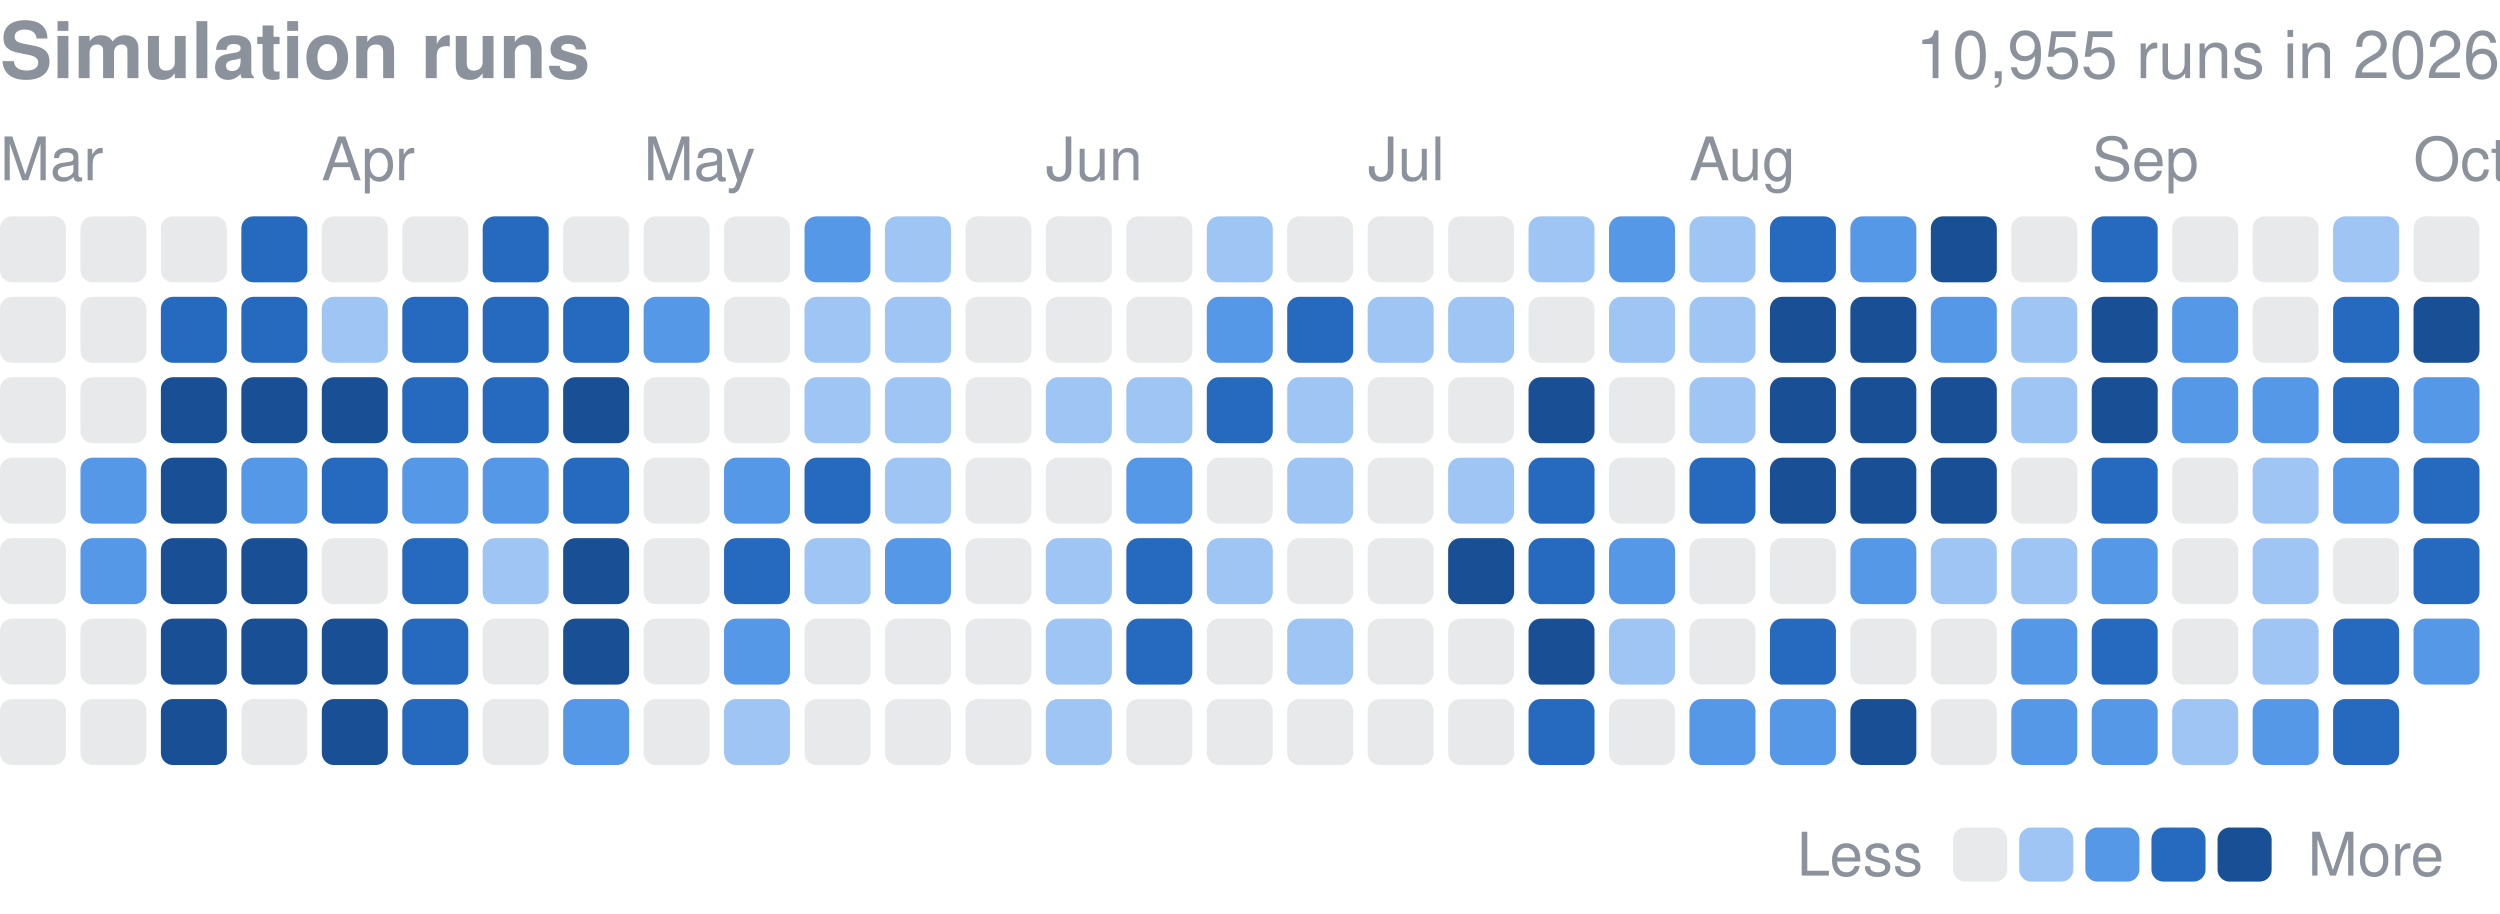
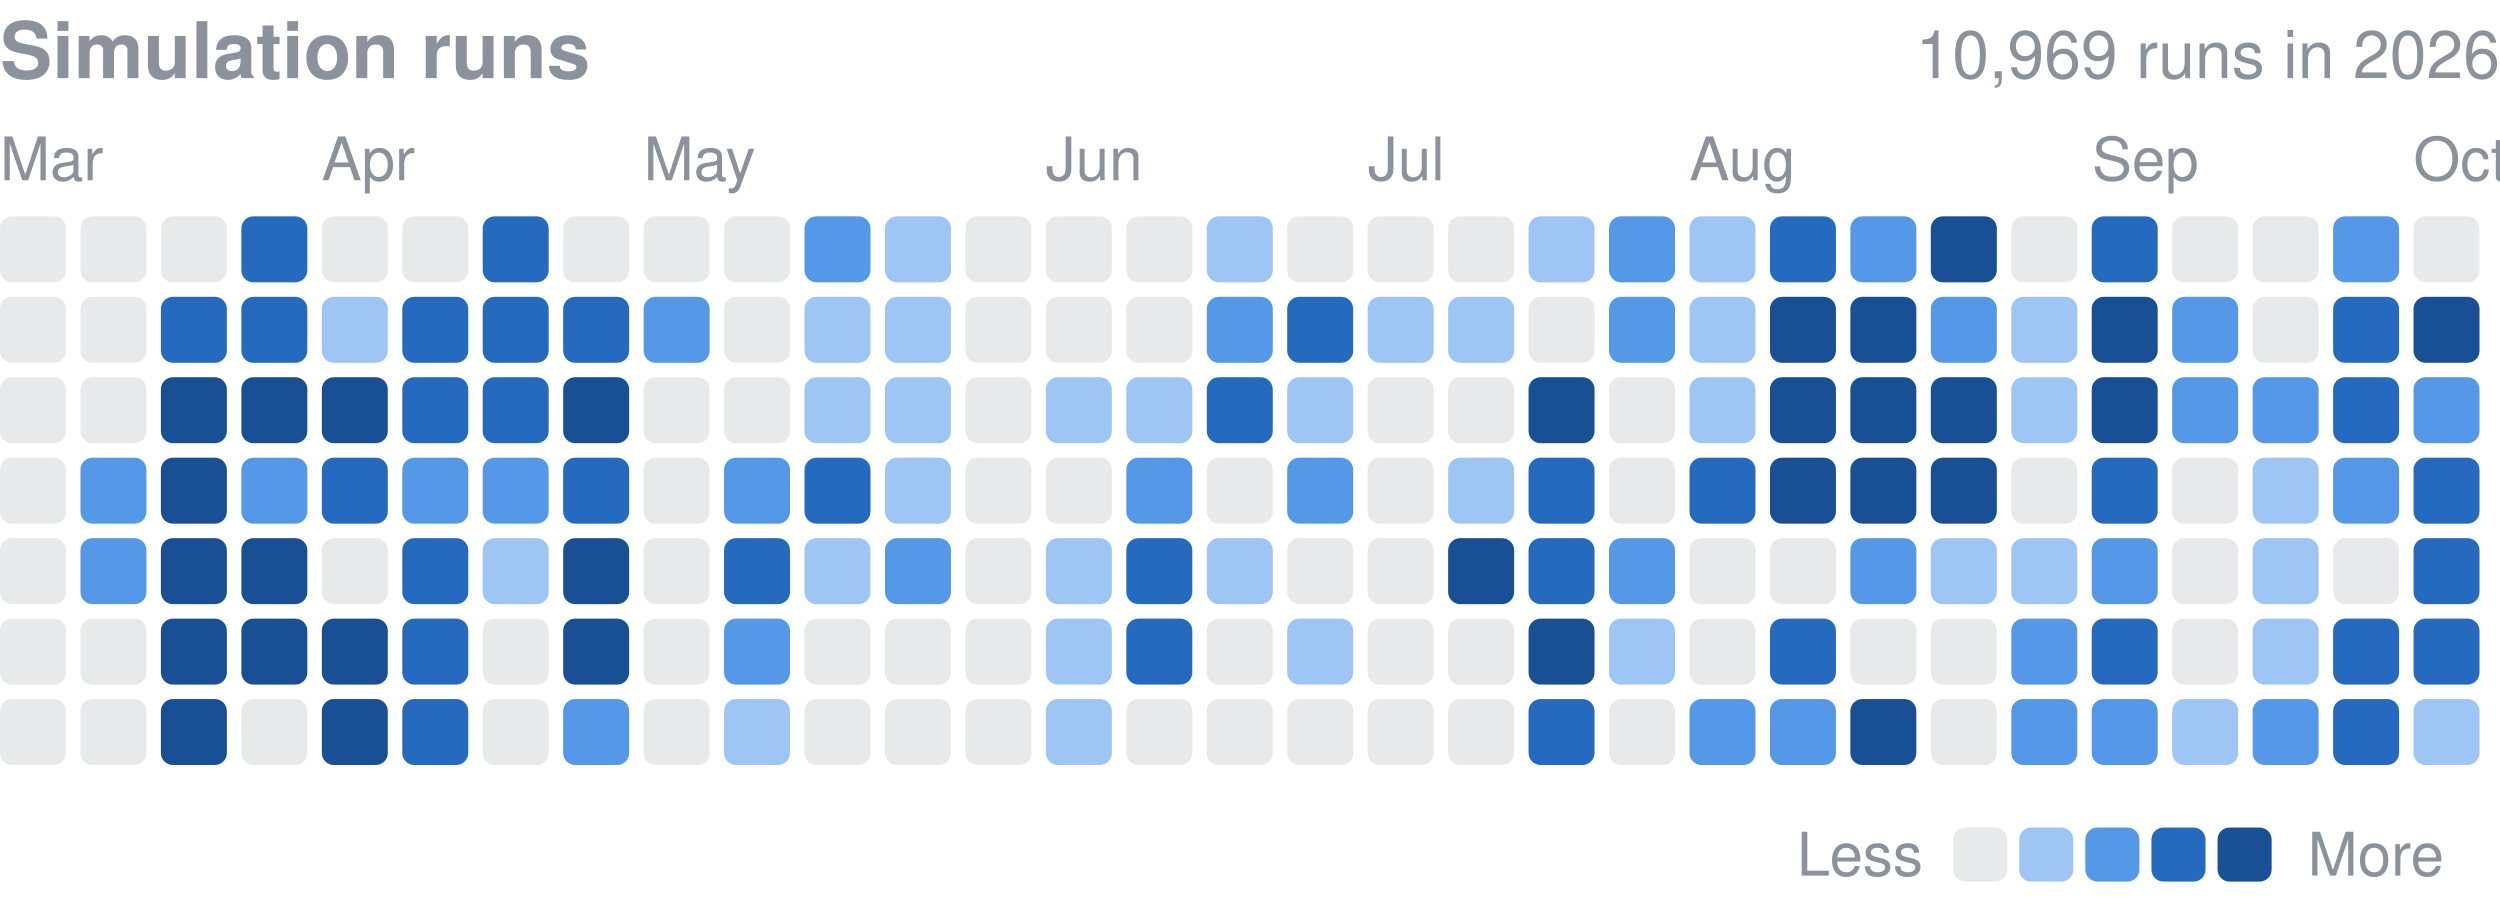
<svg xmlns="http://www.w3.org/2000/svg" width="416" height="152" viewBox="0 0 416 152" role="img" aria-label="Finished simulation runs per day in 2026">
  <style>text{font-family:-apple-system,BlinkMacSystemFont,"Segoe UI",Helvetica,Arial,sans-serif}</style>
  <text x="0" y="13" font-size="13" font-weight="600" fill="#8b929c">Simulation runs</text>
-   <text x="416" y="13" font-size="11" fill="#8b929c" text-anchor="end">10,955 runs in 2026</text>
+   <text x="416" y="13" font-size="11" fill="#8b929c" text-anchor="end">10,969 runs in 2026</text>
  <text x="0.0" y="30" font-size="10" fill="#8b929c">Mar</text>
  <text x="53.5" y="30" font-size="10" fill="#8b929c">Apr</text>
  <text x="107.1" y="30" font-size="10" fill="#8b929c">May</text>
  <text x="174.0" y="30" font-size="10" fill="#8b929c">Jun</text>
  <text x="227.6" y="30" font-size="10" fill="#8b929c">Jul</text>
  <text x="281.1" y="30" font-size="10" fill="#8b929c">Aug</text>
  <text x="348.1" y="30" font-size="10" fill="#8b929c">Sep</text>
  <text x="401.6" y="30" font-size="10" fill="#8b929c">Oct</text>
  <rect x="0.00" y="36.00" width="10.98" height="10.98" rx="2.0" fill="#8b929c" opacity="0.2" />
  <rect x="0.00" y="49.39" width="10.98" height="10.98" rx="2.0" fill="#8b929c" opacity="0.2" />
  <rect x="0.00" y="62.77" width="10.98" height="10.98" rx="2.0" fill="#8b929c" opacity="0.2" />
  <rect x="0.00" y="76.16" width="10.98" height="10.98" rx="2.0" fill="#8b929c" opacity="0.2" />
  <rect x="0.00" y="89.55" width="10.98" height="10.98" rx="2.0" fill="#8b929c" opacity="0.2" />
  <rect x="0.00" y="102.94" width="10.98" height="10.98" rx="2.0" fill="#8b929c" opacity="0.2" />
  <rect x="0.00" y="116.32" width="10.98" height="10.98" rx="2.0" fill="#8b929c" opacity="0.2" />
  <rect x="13.39" y="36.00" width="10.98" height="10.98" rx="2.0" fill="#8b929c" opacity="0.2" />
  <rect x="13.39" y="49.39" width="10.98" height="10.98" rx="2.0" fill="#8b929c" opacity="0.2" />
  <rect x="13.39" y="62.77" width="10.98" height="10.98" rx="2.0" fill="#8b929c" opacity="0.2" />
  <rect x="13.39" y="76.16" width="10.98" height="10.98" rx="2.0" fill="#5598e7" />
  <rect x="13.39" y="89.55" width="10.98" height="10.98" rx="2.0" fill="#5598e7" />
  <rect x="13.39" y="102.94" width="10.98" height="10.98" rx="2.0" fill="#8b929c" opacity="0.2" />
  <rect x="13.39" y="116.32" width="10.98" height="10.98" rx="2.0" fill="#8b929c" opacity="0.2" />
  <rect x="26.77" y="36.00" width="10.98" height="10.98" rx="2.0" fill="#8b929c" opacity="0.2" />
  <rect x="26.77" y="49.39" width="10.98" height="10.98" rx="2.0" fill="#256abf" />
  <rect x="26.77" y="62.77" width="10.98" height="10.98" rx="2.0" fill="#184f95" />
  <rect x="26.77" y="76.16" width="10.98" height="10.98" rx="2.0" fill="#184f95" />
  <rect x="26.77" y="89.55" width="10.98" height="10.98" rx="2.0" fill="#184f95" />
  <rect x="26.77" y="102.94" width="10.98" height="10.98" rx="2.0" fill="#184f95" />
  <rect x="26.77" y="116.32" width="10.98" height="10.98" rx="2.0" fill="#184f95" />
  <rect x="40.16" y="36.00" width="10.98" height="10.98" rx="2.0" fill="#256abf" />
  <rect x="40.16" y="49.39" width="10.98" height="10.98" rx="2.0" fill="#256abf" />
  <rect x="40.16" y="62.77" width="10.98" height="10.98" rx="2.0" fill="#184f95" />
  <rect x="40.16" y="76.16" width="10.98" height="10.98" rx="2.0" fill="#5598e7" />
  <rect x="40.16" y="89.55" width="10.98" height="10.98" rx="2.0" fill="#184f95" />
  <rect x="40.16" y="102.94" width="10.98" height="10.98" rx="2.0" fill="#184f95" />
  <rect x="40.16" y="116.32" width="10.98" height="10.98" rx="2.0" fill="#8b929c" opacity="0.2" />
  <rect x="53.55" y="36.00" width="10.98" height="10.98" rx="2.0" fill="#8b929c" opacity="0.2" />
  <rect x="53.55" y="49.39" width="10.98" height="10.98" rx="2.0" fill="#9ec5f4" />
  <rect x="53.55" y="62.77" width="10.98" height="10.98" rx="2.0" fill="#184f95" />
  <rect x="53.55" y="76.16" width="10.98" height="10.98" rx="2.0" fill="#256abf" />
  <rect x="53.55" y="89.55" width="10.98" height="10.98" rx="2.0" fill="#8b929c" opacity="0.2" />
  <rect x="53.55" y="102.94" width="10.98" height="10.98" rx="2.0" fill="#184f95" />
  <rect x="53.55" y="116.32" width="10.98" height="10.98" rx="2.0" fill="#184f95" />
  <rect x="66.94" y="36.00" width="10.98" height="10.98" rx="2.0" fill="#8b929c" opacity="0.2" />
  <rect x="66.94" y="49.39" width="10.98" height="10.98" rx="2.0" fill="#256abf" />
  <rect x="66.94" y="62.77" width="10.98" height="10.98" rx="2.0" fill="#256abf" />
  <rect x="66.94" y="76.16" width="10.98" height="10.98" rx="2.0" fill="#5598e7" />
  <rect x="66.94" y="89.55" width="10.98" height="10.98" rx="2.0" fill="#256abf" />
  <rect x="66.94" y="102.94" width="10.98" height="10.98" rx="2.0" fill="#256abf" />
  <rect x="66.94" y="116.32" width="10.98" height="10.98" rx="2.0" fill="#256abf" />
  <rect x="80.32" y="36.00" width="10.98" height="10.98" rx="2.0" fill="#256abf" />
  <rect x="80.32" y="49.39" width="10.98" height="10.98" rx="2.0" fill="#256abf" />
  <rect x="80.32" y="62.77" width="10.98" height="10.98" rx="2.0" fill="#256abf" />
  <rect x="80.32" y="76.16" width="10.98" height="10.98" rx="2.0" fill="#5598e7" />
  <rect x="80.32" y="89.55" width="10.98" height="10.98" rx="2.0" fill="#9ec5f4" />
  <rect x="80.32" y="102.94" width="10.98" height="10.98" rx="2.0" fill="#8b929c" opacity="0.2" />
  <rect x="80.32" y="116.32" width="10.98" height="10.98" rx="2.0" fill="#8b929c" opacity="0.2" />
  <rect x="93.71" y="36.00" width="10.98" height="10.98" rx="2.0" fill="#8b929c" opacity="0.2" />
  <rect x="93.71" y="49.39" width="10.98" height="10.98" rx="2.0" fill="#256abf" />
  <rect x="93.71" y="62.77" width="10.98" height="10.98" rx="2.0" fill="#184f95" />
  <rect x="93.71" y="76.16" width="10.98" height="10.98" rx="2.0" fill="#256abf" />
  <rect x="93.71" y="89.55" width="10.98" height="10.98" rx="2.0" fill="#184f95" />
  <rect x="93.71" y="102.94" width="10.98" height="10.98" rx="2.0" fill="#184f95" />
  <rect x="93.71" y="116.32" width="10.98" height="10.98" rx="2.0" fill="#5598e7" />
  <rect x="107.10" y="36.00" width="10.98" height="10.98" rx="2.0" fill="#8b929c" opacity="0.2" />
  <rect x="107.10" y="49.39" width="10.98" height="10.98" rx="2.0" fill="#5598e7" />
  <rect x="107.10" y="62.77" width="10.98" height="10.98" rx="2.0" fill="#8b929c" opacity="0.2" />
  <rect x="107.10" y="76.16" width="10.98" height="10.98" rx="2.0" fill="#8b929c" opacity="0.2" />
  <rect x="107.10" y="89.55" width="10.98" height="10.98" rx="2.0" fill="#8b929c" opacity="0.2" />
  <rect x="107.10" y="102.94" width="10.98" height="10.98" rx="2.0" fill="#8b929c" opacity="0.2" />
  <rect x="107.10" y="116.32" width="10.98" height="10.98" rx="2.0" fill="#8b929c" opacity="0.2" />
  <rect x="120.48" y="36.00" width="10.98" height="10.98" rx="2.0" fill="#8b929c" opacity="0.2" />
  <rect x="120.48" y="49.39" width="10.98" height="10.98" rx="2.0" fill="#8b929c" opacity="0.2" />
  <rect x="120.48" y="62.77" width="10.98" height="10.98" rx="2.0" fill="#8b929c" opacity="0.2" />
  <rect x="120.48" y="76.16" width="10.98" height="10.98" rx="2.0" fill="#5598e7" />
  <rect x="120.48" y="89.55" width="10.98" height="10.98" rx="2.0" fill="#256abf" />
  <rect x="120.48" y="102.94" width="10.98" height="10.98" rx="2.0" fill="#5598e7" />
  <rect x="120.48" y="116.32" width="10.98" height="10.98" rx="2.0" fill="#9ec5f4" />
  <rect x="133.87" y="36.00" width="10.98" height="10.98" rx="2.0" fill="#5598e7" />
  <rect x="133.87" y="49.39" width="10.98" height="10.98" rx="2.0" fill="#9ec5f4" />
  <rect x="133.87" y="62.77" width="10.98" height="10.98" rx="2.0" fill="#9ec5f4" />
  <rect x="133.87" y="76.16" width="10.98" height="10.98" rx="2.0" fill="#256abf" />
  <rect x="133.87" y="89.55" width="10.98" height="10.98" rx="2.0" fill="#9ec5f4" />
  <rect x="133.87" y="102.94" width="10.98" height="10.98" rx="2.0" fill="#8b929c" opacity="0.2" />
  <rect x="133.87" y="116.32" width="10.98" height="10.98" rx="2.0" fill="#8b929c" opacity="0.2" />
  <rect x="147.26" y="36.00" width="10.98" height="10.98" rx="2.0" fill="#9ec5f4" />
  <rect x="147.26" y="49.39" width="10.98" height="10.98" rx="2.0" fill="#9ec5f4" />
  <rect x="147.26" y="62.77" width="10.98" height="10.98" rx="2.0" fill="#9ec5f4" />
  <rect x="147.26" y="76.16" width="10.98" height="10.98" rx="2.0" fill="#9ec5f4" />
  <rect x="147.26" y="89.55" width="10.98" height="10.98" rx="2.0" fill="#5598e7" />
  <rect x="147.26" y="102.94" width="10.98" height="10.98" rx="2.0" fill="#8b929c" opacity="0.2" />
  <rect x="147.26" y="116.32" width="10.98" height="10.98" rx="2.0" fill="#8b929c" opacity="0.2" />
  <rect x="160.65" y="36.00" width="10.98" height="10.98" rx="2.0" fill="#8b929c" opacity="0.2" />
  <rect x="160.65" y="49.39" width="10.98" height="10.98" rx="2.0" fill="#8b929c" opacity="0.2" />
  <rect x="160.65" y="62.77" width="10.98" height="10.98" rx="2.0" fill="#8b929c" opacity="0.2" />
  <rect x="160.65" y="76.16" width="10.98" height="10.98" rx="2.0" fill="#8b929c" opacity="0.2" />
  <rect x="160.65" y="89.55" width="10.98" height="10.98" rx="2.0" fill="#8b929c" opacity="0.2" />
  <rect x="160.65" y="102.94" width="10.98" height="10.98" rx="2.0" fill="#8b929c" opacity="0.2" />
  <rect x="160.65" y="116.32" width="10.98" height="10.98" rx="2.0" fill="#8b929c" opacity="0.2" />
  <rect x="174.03" y="36.00" width="10.98" height="10.98" rx="2.0" fill="#8b929c" opacity="0.2" />
  <rect x="174.03" y="49.39" width="10.98" height="10.98" rx="2.0" fill="#8b929c" opacity="0.2" />
  <rect x="174.03" y="62.77" width="10.98" height="10.98" rx="2.0" fill="#9ec5f4" />
  <rect x="174.03" y="76.16" width="10.98" height="10.98" rx="2.0" fill="#8b929c" opacity="0.2" />
  <rect x="174.03" y="89.55" width="10.98" height="10.98" rx="2.0" fill="#9ec5f4" />
  <rect x="174.03" y="102.94" width="10.98" height="10.98" rx="2.0" fill="#9ec5f4" />
  <rect x="174.03" y="116.32" width="10.98" height="10.98" rx="2.0" fill="#9ec5f4" />
  <rect x="187.42" y="36.00" width="10.98" height="10.98" rx="2.0" fill="#8b929c" opacity="0.2" />
  <rect x="187.42" y="49.39" width="10.98" height="10.98" rx="2.0" fill="#8b929c" opacity="0.2" />
  <rect x="187.42" y="62.77" width="10.98" height="10.98" rx="2.0" fill="#9ec5f4" />
  <rect x="187.42" y="76.16" width="10.98" height="10.98" rx="2.0" fill="#5598e7" />
  <rect x="187.42" y="89.55" width="10.98" height="10.98" rx="2.0" fill="#256abf" />
  <rect x="187.42" y="102.94" width="10.98" height="10.98" rx="2.0" fill="#256abf" />
  <rect x="187.42" y="116.32" width="10.98" height="10.98" rx="2.0" fill="#8b929c" opacity="0.2" />
  <rect x="200.81" y="36.00" width="10.98" height="10.98" rx="2.0" fill="#9ec5f4" />
  <rect x="200.81" y="49.39" width="10.98" height="10.98" rx="2.0" fill="#5598e7" />
  <rect x="200.81" y="62.77" width="10.98" height="10.98" rx="2.0" fill="#256abf" />
  <rect x="200.81" y="76.16" width="10.98" height="10.98" rx="2.0" fill="#8b929c" opacity="0.2" />
  <rect x="200.81" y="89.55" width="10.98" height="10.98" rx="2.0" fill="#9ec5f4" />
  <rect x="200.81" y="102.94" width="10.98" height="10.98" rx="2.0" fill="#8b929c" opacity="0.2" />
  <rect x="200.81" y="116.32" width="10.98" height="10.98" rx="2.0" fill="#8b929c" opacity="0.2" />
  <rect x="214.19" y="36.00" width="10.98" height="10.98" rx="2.0" fill="#8b929c" opacity="0.2" />
  <rect x="214.19" y="49.39" width="10.98" height="10.98" rx="2.0" fill="#256abf" />
  <rect x="214.19" y="62.77" width="10.98" height="10.98" rx="2.0" fill="#9ec5f4" />
-   <rect x="214.19" y="76.16" width="10.98" height="10.98" rx="2.0" fill="#9ec5f4" />
+   <rect x="214.19" y="76.16" width="10.98" height="10.98" rx="2.0" fill="#5598e7" />
  <rect x="214.19" y="89.55" width="10.98" height="10.98" rx="2.0" fill="#8b929c" opacity="0.2" />
  <rect x="214.19" y="102.94" width="10.98" height="10.98" rx="2.0" fill="#9ec5f4" />
  <rect x="214.19" y="116.32" width="10.98" height="10.98" rx="2.0" fill="#8b929c" opacity="0.2" />
  <rect x="227.58" y="36.00" width="10.98" height="10.98" rx="2.0" fill="#8b929c" opacity="0.2" />
  <rect x="227.58" y="49.39" width="10.98" height="10.98" rx="2.0" fill="#9ec5f4" />
  <rect x="227.58" y="62.77" width="10.98" height="10.98" rx="2.0" fill="#8b929c" opacity="0.2" />
  <rect x="227.58" y="76.16" width="10.98" height="10.98" rx="2.0" fill="#8b929c" opacity="0.2" />
  <rect x="227.58" y="89.55" width="10.98" height="10.98" rx="2.0" fill="#8b929c" opacity="0.2" />
  <rect x="227.58" y="102.94" width="10.98" height="10.98" rx="2.0" fill="#8b929c" opacity="0.2" />
  <rect x="227.58" y="116.32" width="10.98" height="10.98" rx="2.0" fill="#8b929c" opacity="0.2" />
  <rect x="240.97" y="36.00" width="10.98" height="10.98" rx="2.0" fill="#8b929c" opacity="0.2" />
  <rect x="240.97" y="49.39" width="10.98" height="10.98" rx="2.0" fill="#9ec5f4" />
  <rect x="240.97" y="62.77" width="10.98" height="10.98" rx="2.0" fill="#8b929c" opacity="0.2" />
  <rect x="240.97" y="76.16" width="10.98" height="10.98" rx="2.0" fill="#9ec5f4" />
  <rect x="240.97" y="89.55" width="10.98" height="10.98" rx="2.0" fill="#184f95" />
  <rect x="240.97" y="102.94" width="10.98" height="10.98" rx="2.0" fill="#8b929c" opacity="0.2" />
  <rect x="240.97" y="116.32" width="10.98" height="10.98" rx="2.0" fill="#8b929c" opacity="0.2" />
  <rect x="254.35" y="36.00" width="10.98" height="10.98" rx="2.0" fill="#9ec5f4" />
  <rect x="254.35" y="49.39" width="10.98" height="10.98" rx="2.0" fill="#8b929c" opacity="0.2" />
  <rect x="254.35" y="62.77" width="10.98" height="10.98" rx="2.0" fill="#184f95" />
  <rect x="254.35" y="76.16" width="10.98" height="10.98" rx="2.0" fill="#256abf" />
  <rect x="254.35" y="89.55" width="10.98" height="10.98" rx="2.0" fill="#256abf" />
  <rect x="254.35" y="102.94" width="10.98" height="10.98" rx="2.0" fill="#184f95" />
  <rect x="254.35" y="116.32" width="10.98" height="10.98" rx="2.0" fill="#256abf" />
  <rect x="267.74" y="36.00" width="10.98" height="10.98" rx="2.0" fill="#5598e7" />
-   <rect x="267.74" y="49.39" width="10.98" height="10.98" rx="2.0" fill="#9ec5f4" />
+   <rect x="267.74" y="49.39" width="10.98" height="10.98" rx="2.0" fill="#5598e7" />
  <rect x="267.74" y="62.77" width="10.98" height="10.98" rx="2.0" fill="#8b929c" opacity="0.2" />
  <rect x="267.74" y="76.16" width="10.98" height="10.98" rx="2.0" fill="#8b929c" opacity="0.2" />
  <rect x="267.74" y="89.55" width="10.98" height="10.98" rx="2.0" fill="#5598e7" />
  <rect x="267.74" y="102.94" width="10.98" height="10.98" rx="2.0" fill="#9ec5f4" />
  <rect x="267.74" y="116.32" width="10.98" height="10.98" rx="2.0" fill="#8b929c" opacity="0.2" />
  <rect x="281.13" y="36.00" width="10.98" height="10.98" rx="2.0" fill="#9ec5f4" />
  <rect x="281.13" y="49.39" width="10.98" height="10.98" rx="2.0" fill="#9ec5f4" />
  <rect x="281.13" y="62.77" width="10.98" height="10.98" rx="2.0" fill="#9ec5f4" />
  <rect x="281.13" y="76.16" width="10.98" height="10.98" rx="2.0" fill="#256abf" />
  <rect x="281.13" y="89.55" width="10.98" height="10.98" rx="2.0" fill="#8b929c" opacity="0.2" />
  <rect x="281.13" y="102.94" width="10.98" height="10.98" rx="2.0" fill="#8b929c" opacity="0.2" />
  <rect x="281.13" y="116.32" width="10.98" height="10.98" rx="2.0" fill="#5598e7" />
  <rect x="294.52" y="36.00" width="10.98" height="10.98" rx="2.0" fill="#256abf" />
  <rect x="294.52" y="49.39" width="10.98" height="10.98" rx="2.0" fill="#184f95" />
  <rect x="294.52" y="62.77" width="10.98" height="10.98" rx="2.0" fill="#184f95" />
  <rect x="294.52" y="76.16" width="10.98" height="10.98" rx="2.0" fill="#184f95" />
  <rect x="294.52" y="89.55" width="10.98" height="10.98" rx="2.0" fill="#8b929c" opacity="0.2" />
  <rect x="294.52" y="102.94" width="10.98" height="10.98" rx="2.0" fill="#256abf" />
  <rect x="294.52" y="116.32" width="10.98" height="10.98" rx="2.0" fill="#5598e7" />
  <rect x="307.90" y="36.00" width="10.98" height="10.98" rx="2.0" fill="#5598e7" />
  <rect x="307.90" y="49.39" width="10.98" height="10.98" rx="2.0" fill="#184f95" />
  <rect x="307.90" y="62.77" width="10.98" height="10.98" rx="2.0" fill="#184f95" />
  <rect x="307.90" y="76.16" width="10.98" height="10.98" rx="2.0" fill="#184f95" />
  <rect x="307.90" y="89.55" width="10.98" height="10.98" rx="2.0" fill="#5598e7" />
  <rect x="307.90" y="102.94" width="10.98" height="10.98" rx="2.0" fill="#8b929c" opacity="0.2" />
  <rect x="307.90" y="116.32" width="10.98" height="10.98" rx="2.0" fill="#184f95" />
  <rect x="321.29" y="36.00" width="10.98" height="10.98" rx="2.0" fill="#184f95" />
  <rect x="321.29" y="49.39" width="10.98" height="10.98" rx="2.0" fill="#5598e7" />
  <rect x="321.29" y="62.77" width="10.98" height="10.98" rx="2.0" fill="#184f95" />
  <rect x="321.29" y="76.16" width="10.98" height="10.98" rx="2.0" fill="#184f95" />
  <rect x="321.29" y="89.55" width="10.98" height="10.98" rx="2.0" fill="#9ec5f4" />
  <rect x="321.29" y="102.94" width="10.98" height="10.98" rx="2.0" fill="#8b929c" opacity="0.2" />
  <rect x="321.29" y="116.32" width="10.98" height="10.98" rx="2.0" fill="#8b929c" opacity="0.2" />
  <rect x="334.68" y="36.00" width="10.98" height="10.98" rx="2.0" fill="#8b929c" opacity="0.2" />
  <rect x="334.68" y="49.39" width="10.98" height="10.98" rx="2.0" fill="#9ec5f4" />
  <rect x="334.68" y="62.77" width="10.98" height="10.98" rx="2.0" fill="#9ec5f4" />
  <rect x="334.68" y="76.16" width="10.98" height="10.98" rx="2.0" fill="#8b929c" opacity="0.2" />
  <rect x="334.68" y="89.55" width="10.98" height="10.98" rx="2.0" fill="#9ec5f4" />
  <rect x="334.68" y="102.94" width="10.98" height="10.98" rx="2.0" fill="#5598e7" />
  <rect x="334.68" y="116.32" width="10.98" height="10.98" rx="2.0" fill="#5598e7" />
  <rect x="348.06" y="36.00" width="10.98" height="10.98" rx="2.0" fill="#256abf" />
  <rect x="348.06" y="49.39" width="10.98" height="10.98" rx="2.0" fill="#184f95" />
  <rect x="348.06" y="62.77" width="10.98" height="10.98" rx="2.0" fill="#184f95" />
  <rect x="348.06" y="76.16" width="10.98" height="10.98" rx="2.0" fill="#256abf" />
  <rect x="348.06" y="89.55" width="10.98" height="10.98" rx="2.0" fill="#5598e7" />
  <rect x="348.06" y="102.94" width="10.98" height="10.98" rx="2.0" fill="#256abf" />
  <rect x="348.06" y="116.32" width="10.98" height="10.98" rx="2.0" fill="#5598e7" />
  <rect x="361.45" y="36.00" width="10.98" height="10.98" rx="2.0" fill="#8b929c" opacity="0.2" />
  <rect x="361.45" y="49.39" width="10.98" height="10.98" rx="2.0" fill="#5598e7" />
  <rect x="361.45" y="62.77" width="10.98" height="10.98" rx="2.0" fill="#5598e7" />
  <rect x="361.45" y="76.16" width="10.98" height="10.98" rx="2.0" fill="#8b929c" opacity="0.2" />
  <rect x="361.45" y="89.55" width="10.98" height="10.98" rx="2.0" fill="#8b929c" opacity="0.2" />
  <rect x="361.45" y="102.94" width="10.98" height="10.98" rx="2.0" fill="#8b929c" opacity="0.2" />
  <rect x="361.45" y="116.32" width="10.98" height="10.98" rx="2.0" fill="#9ec5f4" />
  <rect x="374.84" y="36.00" width="10.98" height="10.98" rx="2.0" fill="#8b929c" opacity="0.2" />
  <rect x="374.84" y="49.39" width="10.98" height="10.98" rx="2.0" fill="#8b929c" opacity="0.2" />
  <rect x="374.84" y="62.77" width="10.98" height="10.98" rx="2.0" fill="#5598e7" />
  <rect x="374.84" y="76.16" width="10.98" height="10.98" rx="2.0" fill="#9ec5f4" />
  <rect x="374.84" y="89.55" width="10.98" height="10.98" rx="2.0" fill="#9ec5f4" />
  <rect x="374.84" y="102.94" width="10.98" height="10.98" rx="2.0" fill="#9ec5f4" />
  <rect x="374.84" y="116.32" width="10.98" height="10.98" rx="2.0" fill="#5598e7" />
-   <rect x="388.23" y="36.00" width="10.98" height="10.98" rx="2.0" fill="#9ec5f4" />
+   <rect x="388.23" y="36.00" width="10.98" height="10.98" rx="2.0" fill="#5598e7" />
  <rect x="388.23" y="49.39" width="10.98" height="10.98" rx="2.0" fill="#256abf" />
  <rect x="388.23" y="62.77" width="10.98" height="10.98" rx="2.0" fill="#256abf" />
  <rect x="388.23" y="76.16" width="10.98" height="10.98" rx="2.0" fill="#5598e7" />
  <rect x="388.23" y="89.55" width="10.98" height="10.98" rx="2.0" fill="#8b929c" opacity="0.2" />
  <rect x="388.23" y="102.94" width="10.98" height="10.98" rx="2.0" fill="#256abf" />
  <rect x="388.23" y="116.32" width="10.98" height="10.98" rx="2.0" fill="#256abf" />
  <rect x="401.61" y="36.00" width="10.98" height="10.98" rx="2.0" fill="#8b929c" opacity="0.2" />
  <rect x="401.61" y="49.39" width="10.98" height="10.98" rx="2.0" fill="#184f95" />
  <rect x="401.61" y="62.77" width="10.98" height="10.98" rx="2.0" fill="#5598e7" />
  <rect x="401.61" y="76.16" width="10.98" height="10.98" rx="2.0" fill="#256abf" />
  <rect x="401.61" y="89.55" width="10.98" height="10.98" rx="2.0" fill="#256abf" />
-   <rect x="401.61" y="102.94" width="10.98" height="10.98" rx="2.0" fill="#5598e7" />
+   <rect x="401.61" y="102.94" width="10.98" height="10.98" rx="2.0" fill="#256abf" />
+   <rect x="401.61" y="116.32" width="10.98" height="10.98" rx="2.0" fill="#9ec5f4" />
  <text x="299" y="145.7" font-size="10" fill="#8b929c">Less</text>
  <rect x="325" y="137.7" width="9" height="9" rx="2.0" fill="#8b929c" opacity="0.2" />
  <rect x="336.0" y="137.7" width="9" height="9" rx="2.0" fill="#9ec5f4" />
  <rect x="347.0" y="137.7" width="9" height="9" rx="2.0" fill="#5598e7" />
  <rect x="358.0" y="137.7" width="9" height="9" rx="2.0" fill="#256abf" />
  <rect x="369.0" y="137.7" width="9" height="9" rx="2.0" fill="#184f95" />
  <text x="384.0" y="145.7" font-size="10" fill="#8b929c">More</text>
</svg>
